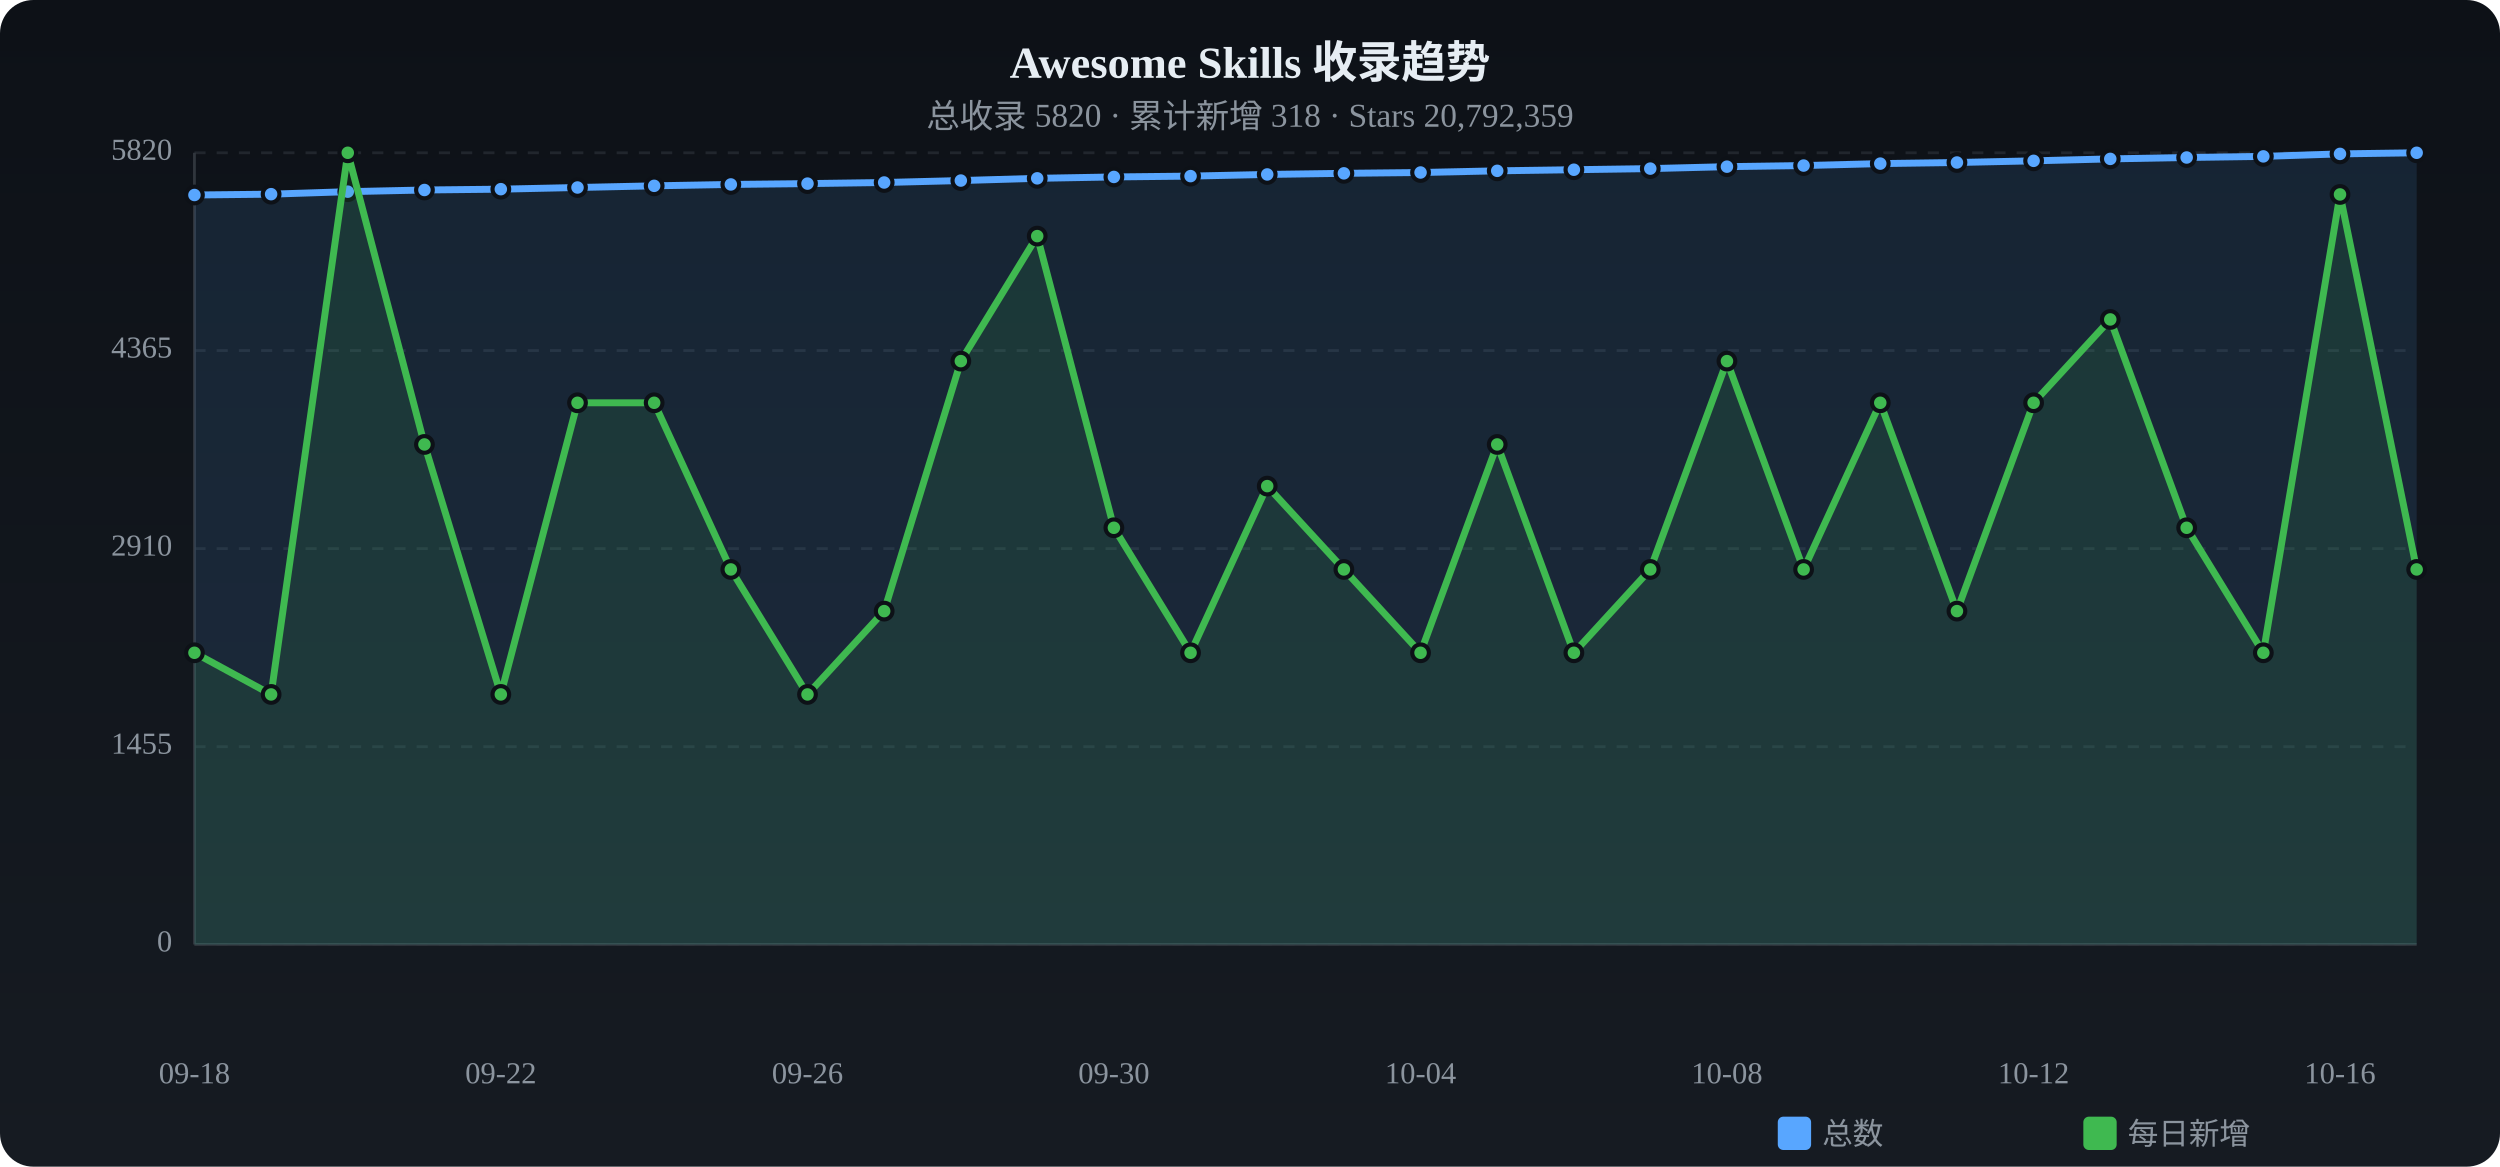
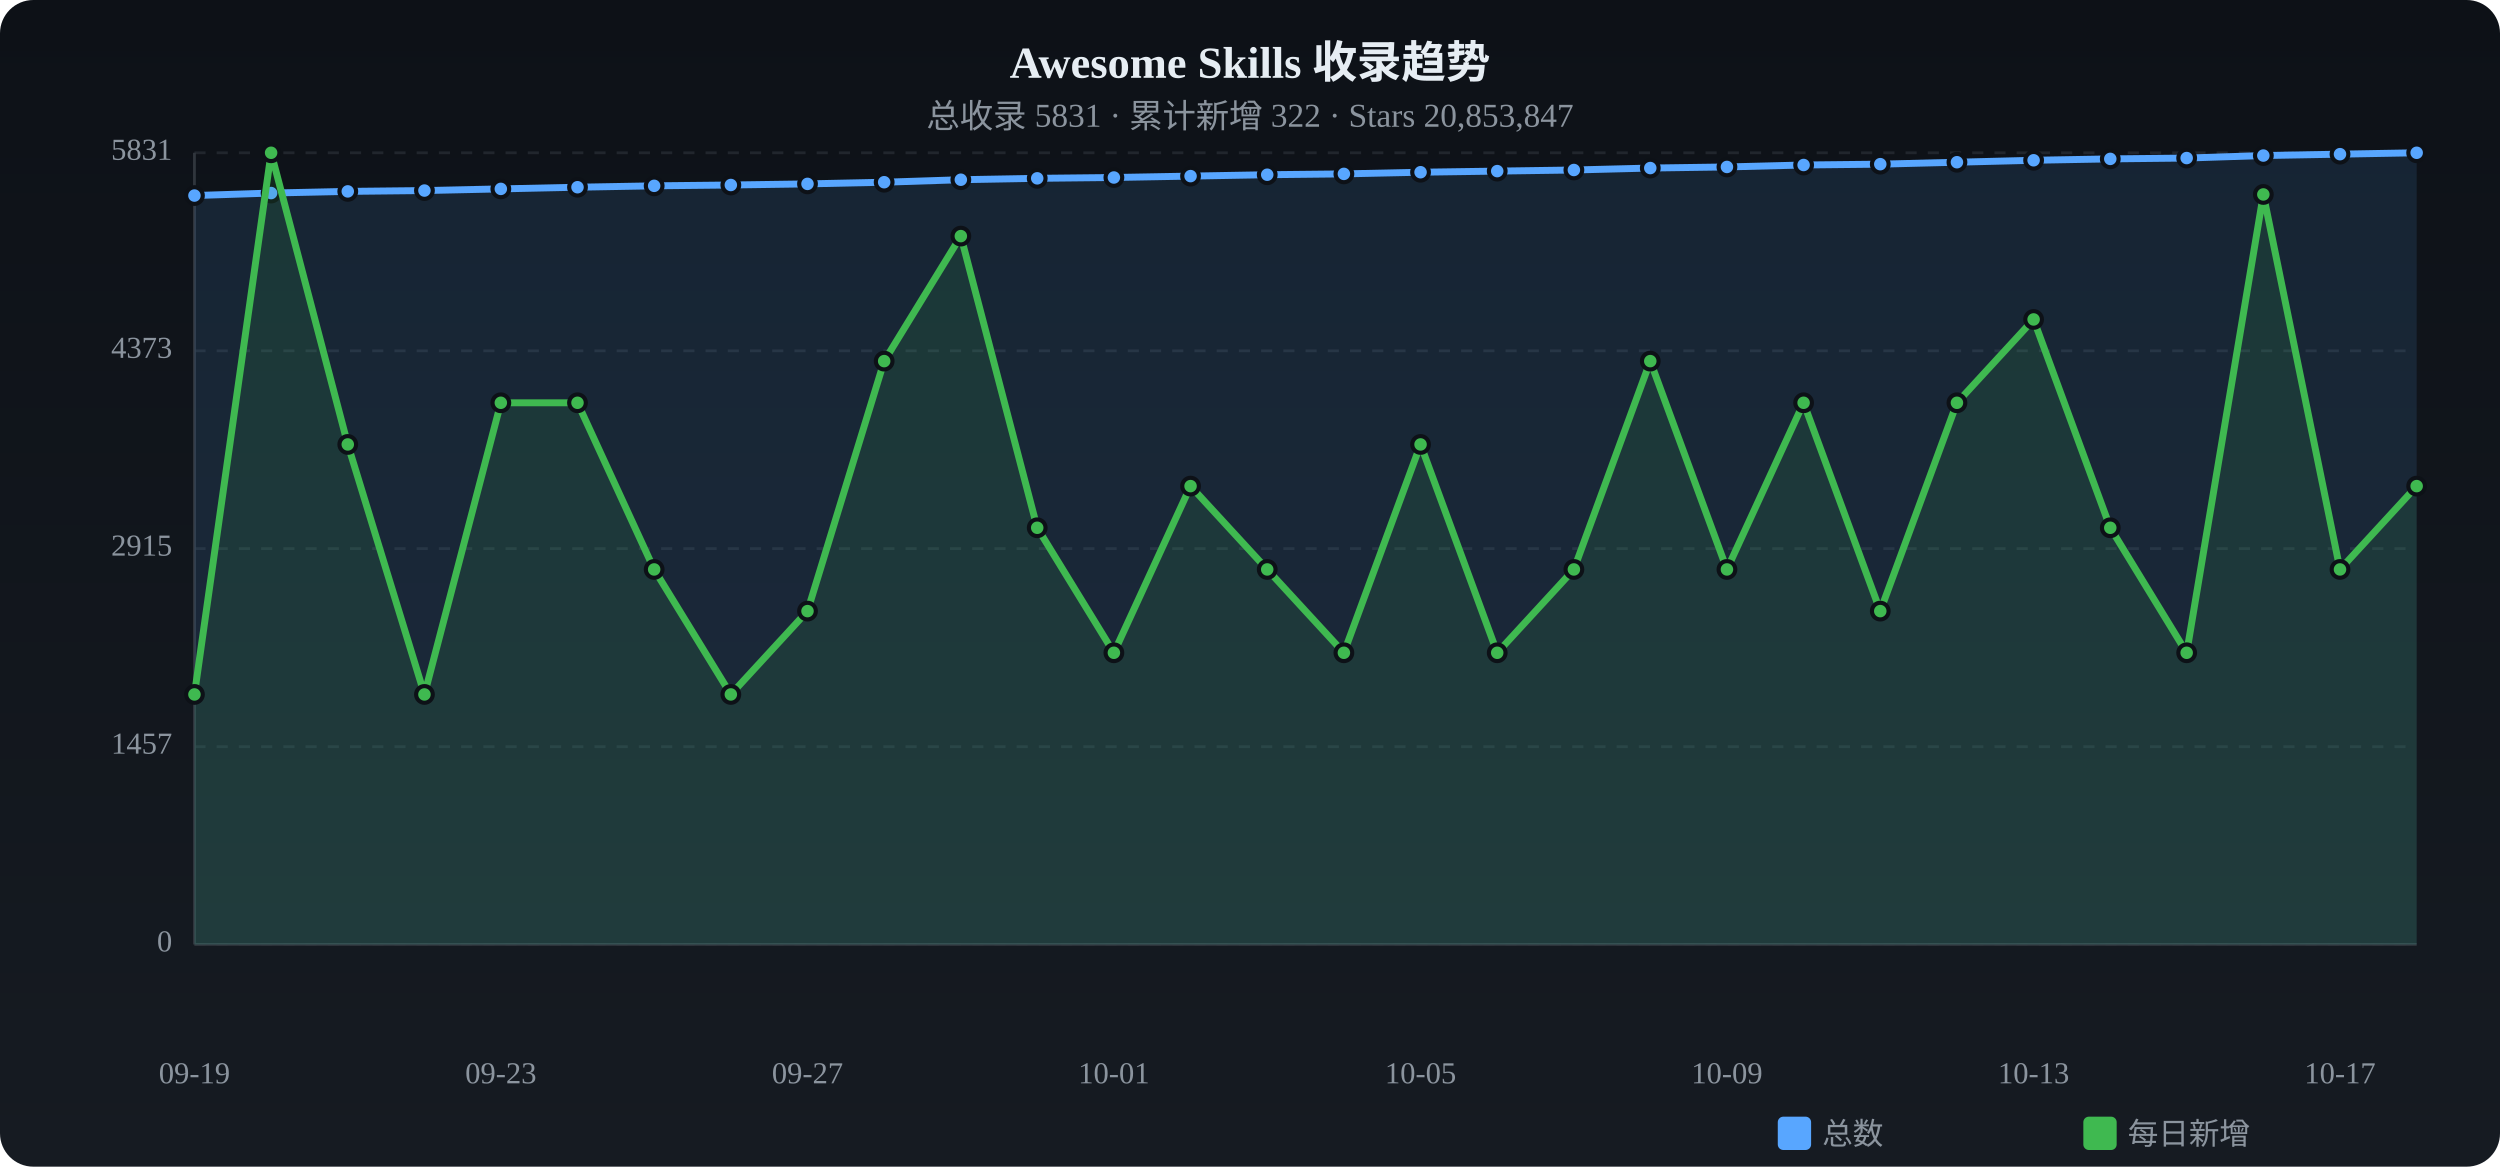
<svg xmlns="http://www.w3.org/2000/svg" viewBox="0 0 900 420" width="900" height="420">
  <defs>
    <linearGradient id="tbg" x1="0%" y1="0%" x2="0%" y2="100%">
      <stop offset="0%" stop-color="#0d1117" />
      <stop offset="100%" stop-color="#161b22" />
    </linearGradient>
  </defs>
  <rect width="900" height="420" rx="12" fill="url(#tbg)" />
  <text x="450.0" y="28" text-anchor="middle" fill="#e6edf3" font-size="16" font-weight="bold">Awesome Skills 收录趋势</text>
-   <text x="450.0" y="46" text-anchor="middle" fill="#8b949e" font-size="12">总收录 5820 · 累计新增 318 · Stars 20,792,359</text>
+   <text x="450.0" y="46" text-anchor="middle" fill="#8b949e" font-size="12">总收录 5831 · 累计新增 322 · Stars 20,853,847</text>
  <text x="62" y="340.0" text-anchor="end" fill="#8b949e" font-size="11" dominant-baseline="middle">0</text>
  <line x1="70" y1="340.0" x2="870" y2="340.0" stroke="#21262d" stroke-dasharray="4 4" />
-   <text x="62" y="268.8" text-anchor="end" fill="#8b949e" font-size="11" dominant-baseline="middle">1455</text>
+   <text x="62" y="268.8" text-anchor="end" fill="#8b949e" font-size="11" dominant-baseline="middle">1457</text>
  <line x1="70" y1="268.8" x2="870" y2="268.8" stroke="#21262d" stroke-dasharray="4 4" />
-   <text x="62" y="197.5" text-anchor="end" fill="#8b949e" font-size="11" dominant-baseline="middle">2910</text>
+   <text x="62" y="197.5" text-anchor="end" fill="#8b949e" font-size="11" dominant-baseline="middle">2915</text>
  <line x1="70" y1="197.5" x2="870" y2="197.5" stroke="#21262d" stroke-dasharray="4 4" />
-   <text x="62" y="126.2" text-anchor="end" fill="#8b949e" font-size="11" dominant-baseline="middle">4365</text>
-   <line x1="70" y1="126.2" x2="870" y2="126.2" stroke="#21262d" stroke-dasharray="4 4" />
-   <text x="62" y="55.0" text-anchor="end" fill="#8b949e" font-size="11" dominant-baseline="middle">5820</text>
+   <text x="62" y="126.3" text-anchor="end" fill="#8b949e" font-size="11" dominant-baseline="middle">4373</text>
+   <line x1="70" y1="126.3" x2="870" y2="126.3" stroke="#21262d" stroke-dasharray="4 4" />
+   <text x="62" y="55.0" text-anchor="end" fill="#8b949e" font-size="11" dominant-baseline="middle">5831</text>
  <line x1="70" y1="55.0" x2="870" y2="55.0" stroke="#21262d" stroke-dasharray="4 4" />
  <line x1="70" y1="55" x2="70" y2="340" stroke="#30363d" />
  <line x1="70" y1="340" x2="870" y2="340" stroke="#30363d" />
-   <path d="M70.0,70.2 L97.6,69.9 L125.2,69.0 L152.8,68.4 L180.3,68.1 L207.9,67.5 L235.5,66.9 L263.1,66.4 L290.7,66.1 L318.3,65.7 L345.9,65.0 L373.4,64.2 L401.0,63.7 L428.6,63.4 L456.2,62.8 L483.8,62.4 L511.4,62.1 L539.0,61.5 L566.6,61.1 L594.1,60.7 L621.7,60.0 L649.3,59.6 L676.9,58.9 L704.5,58.5 L732.1,57.9 L759.7,57.2 L787.2,56.7 L814.8,56.3 L842.4,55.4 L870.0,55.0 L870.0,340 L70.0,340 Z" fill="#58a6ff" opacity="0.12" />
-   <polyline points="70.0,70.2 97.6,69.9 125.2,69.0 152.8,68.4 180.3,68.1 207.9,67.5 235.5,66.9 263.1,66.4 290.7,66.1 318.3,65.7 345.9,65.0 373.4,64.2 401.0,63.7 428.6,63.4 456.2,62.8 483.8,62.4 511.4,62.1 539.0,61.5 566.6,61.1 594.1,60.7 621.7,60.0 649.3,59.6 676.9,58.9 704.5,58.5 732.1,57.9 759.7,57.2 787.2,56.7 814.8,56.3 842.4,55.4 870.0,55.0" fill="none" stroke="#58a6ff" stroke-width="2.5" stroke-linecap="round" stroke-linejoin="round" />
-   <circle cx="70.0" cy="70.2" r="3" fill="#58a6ff" stroke="#0d1117" stroke-width="1.5" />
-   <circle cx="97.6" cy="69.9" r="3" fill="#58a6ff" stroke="#0d1117" stroke-width="1.5" />
-   <circle cx="125.2" cy="69.0" r="3" fill="#58a6ff" stroke="#0d1117" stroke-width="1.5" />
-   <circle cx="152.8" cy="68.4" r="3" fill="#58a6ff" stroke="#0d1117" stroke-width="1.5" />
-   <circle cx="180.3" cy="68.1" r="3" fill="#58a6ff" stroke="#0d1117" stroke-width="1.5" />
-   <circle cx="207.9" cy="67.5" r="3" fill="#58a6ff" stroke="#0d1117" stroke-width="1.5" />
+   <path d="M70.0,70.4 L97.6,69.5 L125.2,68.9 L152.8,68.6 L180.3,68.0 L207.9,67.4 L235.5,66.9 L263.1,66.6 L290.7,66.2 L318.3,65.6 L345.9,64.7 L373.4,64.2 L401.0,63.9 L428.6,63.4 L456.2,62.9 L483.8,62.6 L511.4,62.0 L539.0,61.6 L566.6,61.2 L594.1,60.5 L621.7,60.1 L649.3,59.4 L676.9,59.1 L704.5,58.4 L732.1,57.7 L759.7,57.2 L787.2,56.9 L814.8,56.0 L842.4,55.5 L870.0,55.0 L870.0,340 L70.0,340 Z" fill="#58a6ff" opacity="0.12" />
+   <polyline points="70.0,70.4 97.6,69.5 125.2,68.9 152.8,68.6 180.3,68.0 207.9,67.4 235.5,66.9 263.1,66.6 290.7,66.2 318.3,65.6 345.9,64.7 373.4,64.2 401.0,63.9 428.6,63.4 456.2,62.9 483.8,62.6 511.4,62.0 539.0,61.6 566.6,61.2 594.1,60.5 621.7,60.1 649.3,59.4 676.9,59.1 704.5,58.4 732.1,57.7 759.7,57.2 787.2,56.9 814.8,56.0 842.4,55.5 870.0,55.0" fill="none" stroke="#58a6ff" stroke-width="2.5" stroke-linecap="round" stroke-linejoin="round" />
+   <circle cx="70.0" cy="70.4" r="3" fill="#58a6ff" stroke="#0d1117" stroke-width="1.5" />
+   <circle cx="97.6" cy="69.5" r="3" fill="#58a6ff" stroke="#0d1117" stroke-width="1.5" />
+   <circle cx="125.2" cy="68.9" r="3" fill="#58a6ff" stroke="#0d1117" stroke-width="1.5" />
+   <circle cx="152.8" cy="68.6" r="3" fill="#58a6ff" stroke="#0d1117" stroke-width="1.5" />
+   <circle cx="180.3" cy="68.0" r="3" fill="#58a6ff" stroke="#0d1117" stroke-width="1.5" />
+   <circle cx="207.9" cy="67.4" r="3" fill="#58a6ff" stroke="#0d1117" stroke-width="1.5" />
  <circle cx="235.5" cy="66.9" r="3" fill="#58a6ff" stroke="#0d1117" stroke-width="1.5" />
-   <circle cx="263.1" cy="66.4" r="3" fill="#58a6ff" stroke="#0d1117" stroke-width="1.5" />
-   <circle cx="290.7" cy="66.1" r="3" fill="#58a6ff" stroke="#0d1117" stroke-width="1.5" />
-   <circle cx="318.3" cy="65.7" r="3" fill="#58a6ff" stroke="#0d1117" stroke-width="1.5" />
-   <circle cx="345.9" cy="65.0" r="3" fill="#58a6ff" stroke="#0d1117" stroke-width="1.5" />
+   <circle cx="263.1" cy="66.6" r="3" fill="#58a6ff" stroke="#0d1117" stroke-width="1.5" />
+   <circle cx="290.7" cy="66.2" r="3" fill="#58a6ff" stroke="#0d1117" stroke-width="1.5" />
+   <circle cx="318.3" cy="65.6" r="3" fill="#58a6ff" stroke="#0d1117" stroke-width="1.5" />
+   <circle cx="345.9" cy="64.7" r="3" fill="#58a6ff" stroke="#0d1117" stroke-width="1.5" />
  <circle cx="373.4" cy="64.2" r="3" fill="#58a6ff" stroke="#0d1117" stroke-width="1.5" />
-   <circle cx="401.0" cy="63.7" r="3" fill="#58a6ff" stroke="#0d1117" stroke-width="1.5" />
+   <circle cx="401.0" cy="63.9" r="3" fill="#58a6ff" stroke="#0d1117" stroke-width="1.5" />
  <circle cx="428.6" cy="63.4" r="3" fill="#58a6ff" stroke="#0d1117" stroke-width="1.5" />
-   <circle cx="456.2" cy="62.8" r="3" fill="#58a6ff" stroke="#0d1117" stroke-width="1.5" />
-   <circle cx="483.8" cy="62.4" r="3" fill="#58a6ff" stroke="#0d1117" stroke-width="1.5" />
-   <circle cx="511.4" cy="62.1" r="3" fill="#58a6ff" stroke="#0d1117" stroke-width="1.5" />
-   <circle cx="539.0" cy="61.5" r="3" fill="#58a6ff" stroke="#0d1117" stroke-width="1.5" />
-   <circle cx="566.6" cy="61.1" r="3" fill="#58a6ff" stroke="#0d1117" stroke-width="1.5" />
-   <circle cx="594.1" cy="60.7" r="3" fill="#58a6ff" stroke="#0d1117" stroke-width="1.5" />
-   <circle cx="621.7" cy="60.0" r="3" fill="#58a6ff" stroke="#0d1117" stroke-width="1.5" />
-   <circle cx="649.3" cy="59.6" r="3" fill="#58a6ff" stroke="#0d1117" stroke-width="1.5" />
-   <circle cx="676.9" cy="58.9" r="3" fill="#58a6ff" stroke="#0d1117" stroke-width="1.5" />
-   <circle cx="704.5" cy="58.5" r="3" fill="#58a6ff" stroke="#0d1117" stroke-width="1.5" />
-   <circle cx="732.1" cy="57.9" r="3" fill="#58a6ff" stroke="#0d1117" stroke-width="1.5" />
+   <circle cx="456.2" cy="62.9" r="3" fill="#58a6ff" stroke="#0d1117" stroke-width="1.5" />
+   <circle cx="483.8" cy="62.6" r="3" fill="#58a6ff" stroke="#0d1117" stroke-width="1.5" />
+   <circle cx="511.4" cy="62.0" r="3" fill="#58a6ff" stroke="#0d1117" stroke-width="1.5" />
+   <circle cx="539.0" cy="61.6" r="3" fill="#58a6ff" stroke="#0d1117" stroke-width="1.5" />
+   <circle cx="566.6" cy="61.2" r="3" fill="#58a6ff" stroke="#0d1117" stroke-width="1.5" />
+   <circle cx="594.1" cy="60.5" r="3" fill="#58a6ff" stroke="#0d1117" stroke-width="1.5" />
+   <circle cx="621.7" cy="60.1" r="3" fill="#58a6ff" stroke="#0d1117" stroke-width="1.5" />
+   <circle cx="649.3" cy="59.4" r="3" fill="#58a6ff" stroke="#0d1117" stroke-width="1.5" />
+   <circle cx="676.9" cy="59.1" r="3" fill="#58a6ff" stroke="#0d1117" stroke-width="1.5" />
+   <circle cx="704.5" cy="58.4" r="3" fill="#58a6ff" stroke="#0d1117" stroke-width="1.5" />
+   <circle cx="732.1" cy="57.7" r="3" fill="#58a6ff" stroke="#0d1117" stroke-width="1.5" />
  <circle cx="759.7" cy="57.2" r="3" fill="#58a6ff" stroke="#0d1117" stroke-width="1.5" />
-   <circle cx="787.2" cy="56.7" r="3" fill="#58a6ff" stroke="#0d1117" stroke-width="1.5" />
-   <circle cx="814.8" cy="56.3" r="3" fill="#58a6ff" stroke="#0d1117" stroke-width="1.5" />
-   <circle cx="842.4" cy="55.4" r="3" fill="#58a6ff" stroke="#0d1117" stroke-width="1.5" />
+   <circle cx="787.2" cy="56.9" r="3" fill="#58a6ff" stroke="#0d1117" stroke-width="1.5" />
+   <circle cx="814.8" cy="56.0" r="3" fill="#58a6ff" stroke="#0d1117" stroke-width="1.5" />
+   <circle cx="842.4" cy="55.5" r="3" fill="#58a6ff" stroke="#0d1117" stroke-width="1.5" />
  <circle cx="870.0" cy="55.0" r="3" fill="#58a6ff" stroke="#0d1117" stroke-width="1.5" />
-   <path d="M70.0,235.0 L97.6,250.0 L125.2,55.0 L152.8,160.0 L180.3,250.0 L207.9,145.0 L235.5,145.0 L263.1,205.0 L290.7,250.0 L318.3,220.0 L345.9,130.0 L373.4,85.0 L401.0,190.0 L428.6,235.0 L456.2,175.0 L483.8,205.0 L511.4,235.0 L539.0,160.0 L566.6,235.0 L594.1,205.0 L621.7,130.0 L649.3,205.0 L676.9,145.0 L704.5,220.0 L732.1,145.0 L759.7,115.0 L787.2,190.0 L814.8,235.0 L842.4,70.0 L870.0,205.0 L870.0,340 L70.0,340 Z" fill="#3fb950" opacity="0.12" />
-   <polyline points="70.0,235.0 97.6,250.0 125.2,55.0 152.8,160.0 180.3,250.0 207.9,145.0 235.5,145.0 263.1,205.0 290.7,250.0 318.3,220.0 345.9,130.0 373.4,85.0 401.0,190.0 428.6,235.0 456.2,175.0 483.8,205.0 511.4,235.0 539.0,160.0 566.6,235.0 594.1,205.0 621.7,130.0 649.3,205.0 676.9,145.0 704.5,220.0 732.1,145.0 759.7,115.0 787.2,190.0 814.8,235.0 842.4,70.0 870.0,205.0" fill="none" stroke="#3fb950" stroke-width="2.5" stroke-linecap="round" stroke-linejoin="round" />
-   <circle cx="70.0" cy="235.0" r="3" fill="#3fb950" stroke="#0d1117" stroke-width="1.5" />
-   <circle cx="97.6" cy="250.0" r="3" fill="#3fb950" stroke="#0d1117" stroke-width="1.5" />
-   <circle cx="125.2" cy="55.0" r="3" fill="#3fb950" stroke="#0d1117" stroke-width="1.5" />
-   <circle cx="152.8" cy="160.0" r="3" fill="#3fb950" stroke="#0d1117" stroke-width="1.5" />
-   <circle cx="180.3" cy="250.0" r="3" fill="#3fb950" stroke="#0d1117" stroke-width="1.5" />
+   <path d="M70.0,250.0 L97.6,55.0 L125.2,160.0 L152.8,250.0 L180.3,145.0 L207.9,145.0 L235.5,205.0 L263.1,250.0 L290.7,220.0 L318.3,130.0 L345.9,85.0 L373.4,190.0 L401.0,235.0 L428.6,175.0 L456.2,205.0 L483.8,235.0 L511.4,160.0 L539.0,235.0 L566.6,205.0 L594.1,130.0 L621.7,205.0 L649.3,145.0 L676.9,220.0 L704.5,145.0 L732.1,115.0 L759.7,190.0 L787.2,235.0 L814.8,70.0 L842.4,205.0 L870.0,175.0 L870.0,340 L70.0,340 Z" fill="#3fb950" opacity="0.12" />
+   <polyline points="70.0,250.0 97.6,55.0 125.2,160.0 152.8,250.0 180.3,145.0 207.9,145.0 235.5,205.0 263.1,250.0 290.7,220.0 318.3,130.0 345.9,85.0 373.4,190.0 401.0,235.0 428.6,175.0 456.2,205.0 483.8,235.0 511.4,160.0 539.0,235.0 566.6,205.0 594.1,130.0 621.7,205.0 649.3,145.0 676.9,220.0 704.5,145.0 732.1,115.0 759.7,190.0 787.2,235.0 814.8,70.0 842.4,205.0 870.0,175.0" fill="none" stroke="#3fb950" stroke-width="2.5" stroke-linecap="round" stroke-linejoin="round" />
+   <circle cx="70.0" cy="250.0" r="3" fill="#3fb950" stroke="#0d1117" stroke-width="1.5" />
+   <circle cx="97.6" cy="55.0" r="3" fill="#3fb950" stroke="#0d1117" stroke-width="1.5" />
+   <circle cx="125.2" cy="160.0" r="3" fill="#3fb950" stroke="#0d1117" stroke-width="1.5" />
+   <circle cx="152.8" cy="250.0" r="3" fill="#3fb950" stroke="#0d1117" stroke-width="1.5" />
+   <circle cx="180.3" cy="145.0" r="3" fill="#3fb950" stroke="#0d1117" stroke-width="1.5" />
  <circle cx="207.9" cy="145.0" r="3" fill="#3fb950" stroke="#0d1117" stroke-width="1.5" />
-   <circle cx="235.5" cy="145.0" r="3" fill="#3fb950" stroke="#0d1117" stroke-width="1.5" />
-   <circle cx="263.1" cy="205.0" r="3" fill="#3fb950" stroke="#0d1117" stroke-width="1.5" />
-   <circle cx="290.7" cy="250.0" r="3" fill="#3fb950" stroke="#0d1117" stroke-width="1.5" />
-   <circle cx="318.3" cy="220.0" r="3" fill="#3fb950" stroke="#0d1117" stroke-width="1.5" />
-   <circle cx="345.9" cy="130.0" r="3" fill="#3fb950" stroke="#0d1117" stroke-width="1.5" />
-   <circle cx="373.4" cy="85.0" r="3" fill="#3fb950" stroke="#0d1117" stroke-width="1.5" />
-   <circle cx="401.0" cy="190.0" r="3" fill="#3fb950" stroke="#0d1117" stroke-width="1.5" />
-   <circle cx="428.6" cy="235.0" r="3" fill="#3fb950" stroke="#0d1117" stroke-width="1.5" />
-   <circle cx="456.2" cy="175.0" r="3" fill="#3fb950" stroke="#0d1117" stroke-width="1.5" />
-   <circle cx="483.8" cy="205.0" r="3" fill="#3fb950" stroke="#0d1117" stroke-width="1.5" />
-   <circle cx="511.4" cy="235.0" r="3" fill="#3fb950" stroke="#0d1117" stroke-width="1.5" />
-   <circle cx="539.0" cy="160.0" r="3" fill="#3fb950" stroke="#0d1117" stroke-width="1.5" />
-   <circle cx="566.6" cy="235.0" r="3" fill="#3fb950" stroke="#0d1117" stroke-width="1.5" />
-   <circle cx="594.1" cy="205.0" r="3" fill="#3fb950" stroke="#0d1117" stroke-width="1.5" />
-   <circle cx="621.7" cy="130.0" r="3" fill="#3fb950" stroke="#0d1117" stroke-width="1.5" />
-   <circle cx="649.3" cy="205.0" r="3" fill="#3fb950" stroke="#0d1117" stroke-width="1.5" />
-   <circle cx="676.9" cy="145.0" r="3" fill="#3fb950" stroke="#0d1117" stroke-width="1.5" />
-   <circle cx="704.5" cy="220.0" r="3" fill="#3fb950" stroke="#0d1117" stroke-width="1.5" />
-   <circle cx="732.1" cy="145.0" r="3" fill="#3fb950" stroke="#0d1117" stroke-width="1.5" />
-   <circle cx="759.7" cy="115.0" r="3" fill="#3fb950" stroke="#0d1117" stroke-width="1.5" />
-   <circle cx="787.2" cy="190.0" r="3" fill="#3fb950" stroke="#0d1117" stroke-width="1.5" />
-   <circle cx="814.8" cy="235.0" r="3" fill="#3fb950" stroke="#0d1117" stroke-width="1.5" />
-   <circle cx="842.4" cy="70.0" r="3" fill="#3fb950" stroke="#0d1117" stroke-width="1.5" />
-   <circle cx="870.0" cy="205.0" r="3" fill="#3fb950" stroke="#0d1117" stroke-width="1.5" />
-   <text x="70.0" y="390" text-anchor="middle" fill="#8b949e" font-size="11">09-18</text>
-   <text x="180.3" y="390" text-anchor="middle" fill="#8b949e" font-size="11">09-22</text>
-   <text x="290.7" y="390" text-anchor="middle" fill="#8b949e" font-size="11">09-26</text>
-   <text x="401.0" y="390" text-anchor="middle" fill="#8b949e" font-size="11">09-30</text>
-   <text x="511.4" y="390" text-anchor="middle" fill="#8b949e" font-size="11">10-04</text>
-   <text x="621.7" y="390" text-anchor="middle" fill="#8b949e" font-size="11">10-08</text>
-   <text x="732.1" y="390" text-anchor="middle" fill="#8b949e" font-size="11">10-12</text>
-   <text x="842.4" y="390" text-anchor="middle" fill="#8b949e" font-size="11">10-16</text>
+   <circle cx="235.5" cy="205.0" r="3" fill="#3fb950" stroke="#0d1117" stroke-width="1.5" />
+   <circle cx="263.1" cy="250.0" r="3" fill="#3fb950" stroke="#0d1117" stroke-width="1.5" />
+   <circle cx="290.7" cy="220.0" r="3" fill="#3fb950" stroke="#0d1117" stroke-width="1.5" />
+   <circle cx="318.3" cy="130.0" r="3" fill="#3fb950" stroke="#0d1117" stroke-width="1.5" />
+   <circle cx="345.9" cy="85.0" r="3" fill="#3fb950" stroke="#0d1117" stroke-width="1.5" />
+   <circle cx="373.4" cy="190.0" r="3" fill="#3fb950" stroke="#0d1117" stroke-width="1.5" />
+   <circle cx="401.0" cy="235.0" r="3" fill="#3fb950" stroke="#0d1117" stroke-width="1.5" />
+   <circle cx="428.6" cy="175.0" r="3" fill="#3fb950" stroke="#0d1117" stroke-width="1.5" />
+   <circle cx="456.2" cy="205.0" r="3" fill="#3fb950" stroke="#0d1117" stroke-width="1.5" />
+   <circle cx="483.8" cy="235.0" r="3" fill="#3fb950" stroke="#0d1117" stroke-width="1.5" />
+   <circle cx="511.4" cy="160.0" r="3" fill="#3fb950" stroke="#0d1117" stroke-width="1.5" />
+   <circle cx="539.0" cy="235.0" r="3" fill="#3fb950" stroke="#0d1117" stroke-width="1.5" />
+   <circle cx="566.6" cy="205.0" r="3" fill="#3fb950" stroke="#0d1117" stroke-width="1.5" />
+   <circle cx="594.1" cy="130.0" r="3" fill="#3fb950" stroke="#0d1117" stroke-width="1.5" />
+   <circle cx="621.7" cy="205.0" r="3" fill="#3fb950" stroke="#0d1117" stroke-width="1.5" />
+   <circle cx="649.3" cy="145.0" r="3" fill="#3fb950" stroke="#0d1117" stroke-width="1.5" />
+   <circle cx="676.9" cy="220.0" r="3" fill="#3fb950" stroke="#0d1117" stroke-width="1.5" />
+   <circle cx="704.5" cy="145.0" r="3" fill="#3fb950" stroke="#0d1117" stroke-width="1.5" />
+   <circle cx="732.1" cy="115.0" r="3" fill="#3fb950" stroke="#0d1117" stroke-width="1.5" />
+   <circle cx="759.7" cy="190.0" r="3" fill="#3fb950" stroke="#0d1117" stroke-width="1.5" />
+   <circle cx="787.2" cy="235.0" r="3" fill="#3fb950" stroke="#0d1117" stroke-width="1.5" />
+   <circle cx="814.8" cy="70.0" r="3" fill="#3fb950" stroke="#0d1117" stroke-width="1.5" />
+   <circle cx="842.4" cy="205.0" r="3" fill="#3fb950" stroke="#0d1117" stroke-width="1.5" />
+   <circle cx="870.0" cy="175.0" r="3" fill="#3fb950" stroke="#0d1117" stroke-width="1.5" />
+   <text x="70.0" y="390" text-anchor="middle" fill="#8b949e" font-size="11">09-19</text>
+   <text x="180.3" y="390" text-anchor="middle" fill="#8b949e" font-size="11">09-23</text>
+   <text x="290.7" y="390" text-anchor="middle" fill="#8b949e" font-size="11">09-27</text>
+   <text x="401.0" y="390" text-anchor="middle" fill="#8b949e" font-size="11">10-01</text>
+   <text x="511.4" y="390" text-anchor="middle" fill="#8b949e" font-size="11">10-05</text>
+   <text x="621.7" y="390" text-anchor="middle" fill="#8b949e" font-size="11">10-09</text>
+   <text x="732.1" y="390" text-anchor="middle" fill="#8b949e" font-size="11">10-13</text>
+   <text x="842.4" y="390" text-anchor="middle" fill="#8b949e" font-size="11">10-17</text>
  <rect x="640" y="402" width="12" height="12" rx="2" fill="#58a6ff" />
  <text x="656" y="412" fill="#8b949e" font-size="11">总数</text>
  <rect x="750" y="402" width="12" height="12" rx="2" fill="#3fb950" />
  <text x="766" y="412" fill="#8b949e" font-size="11">每日新增</text>
</svg>
